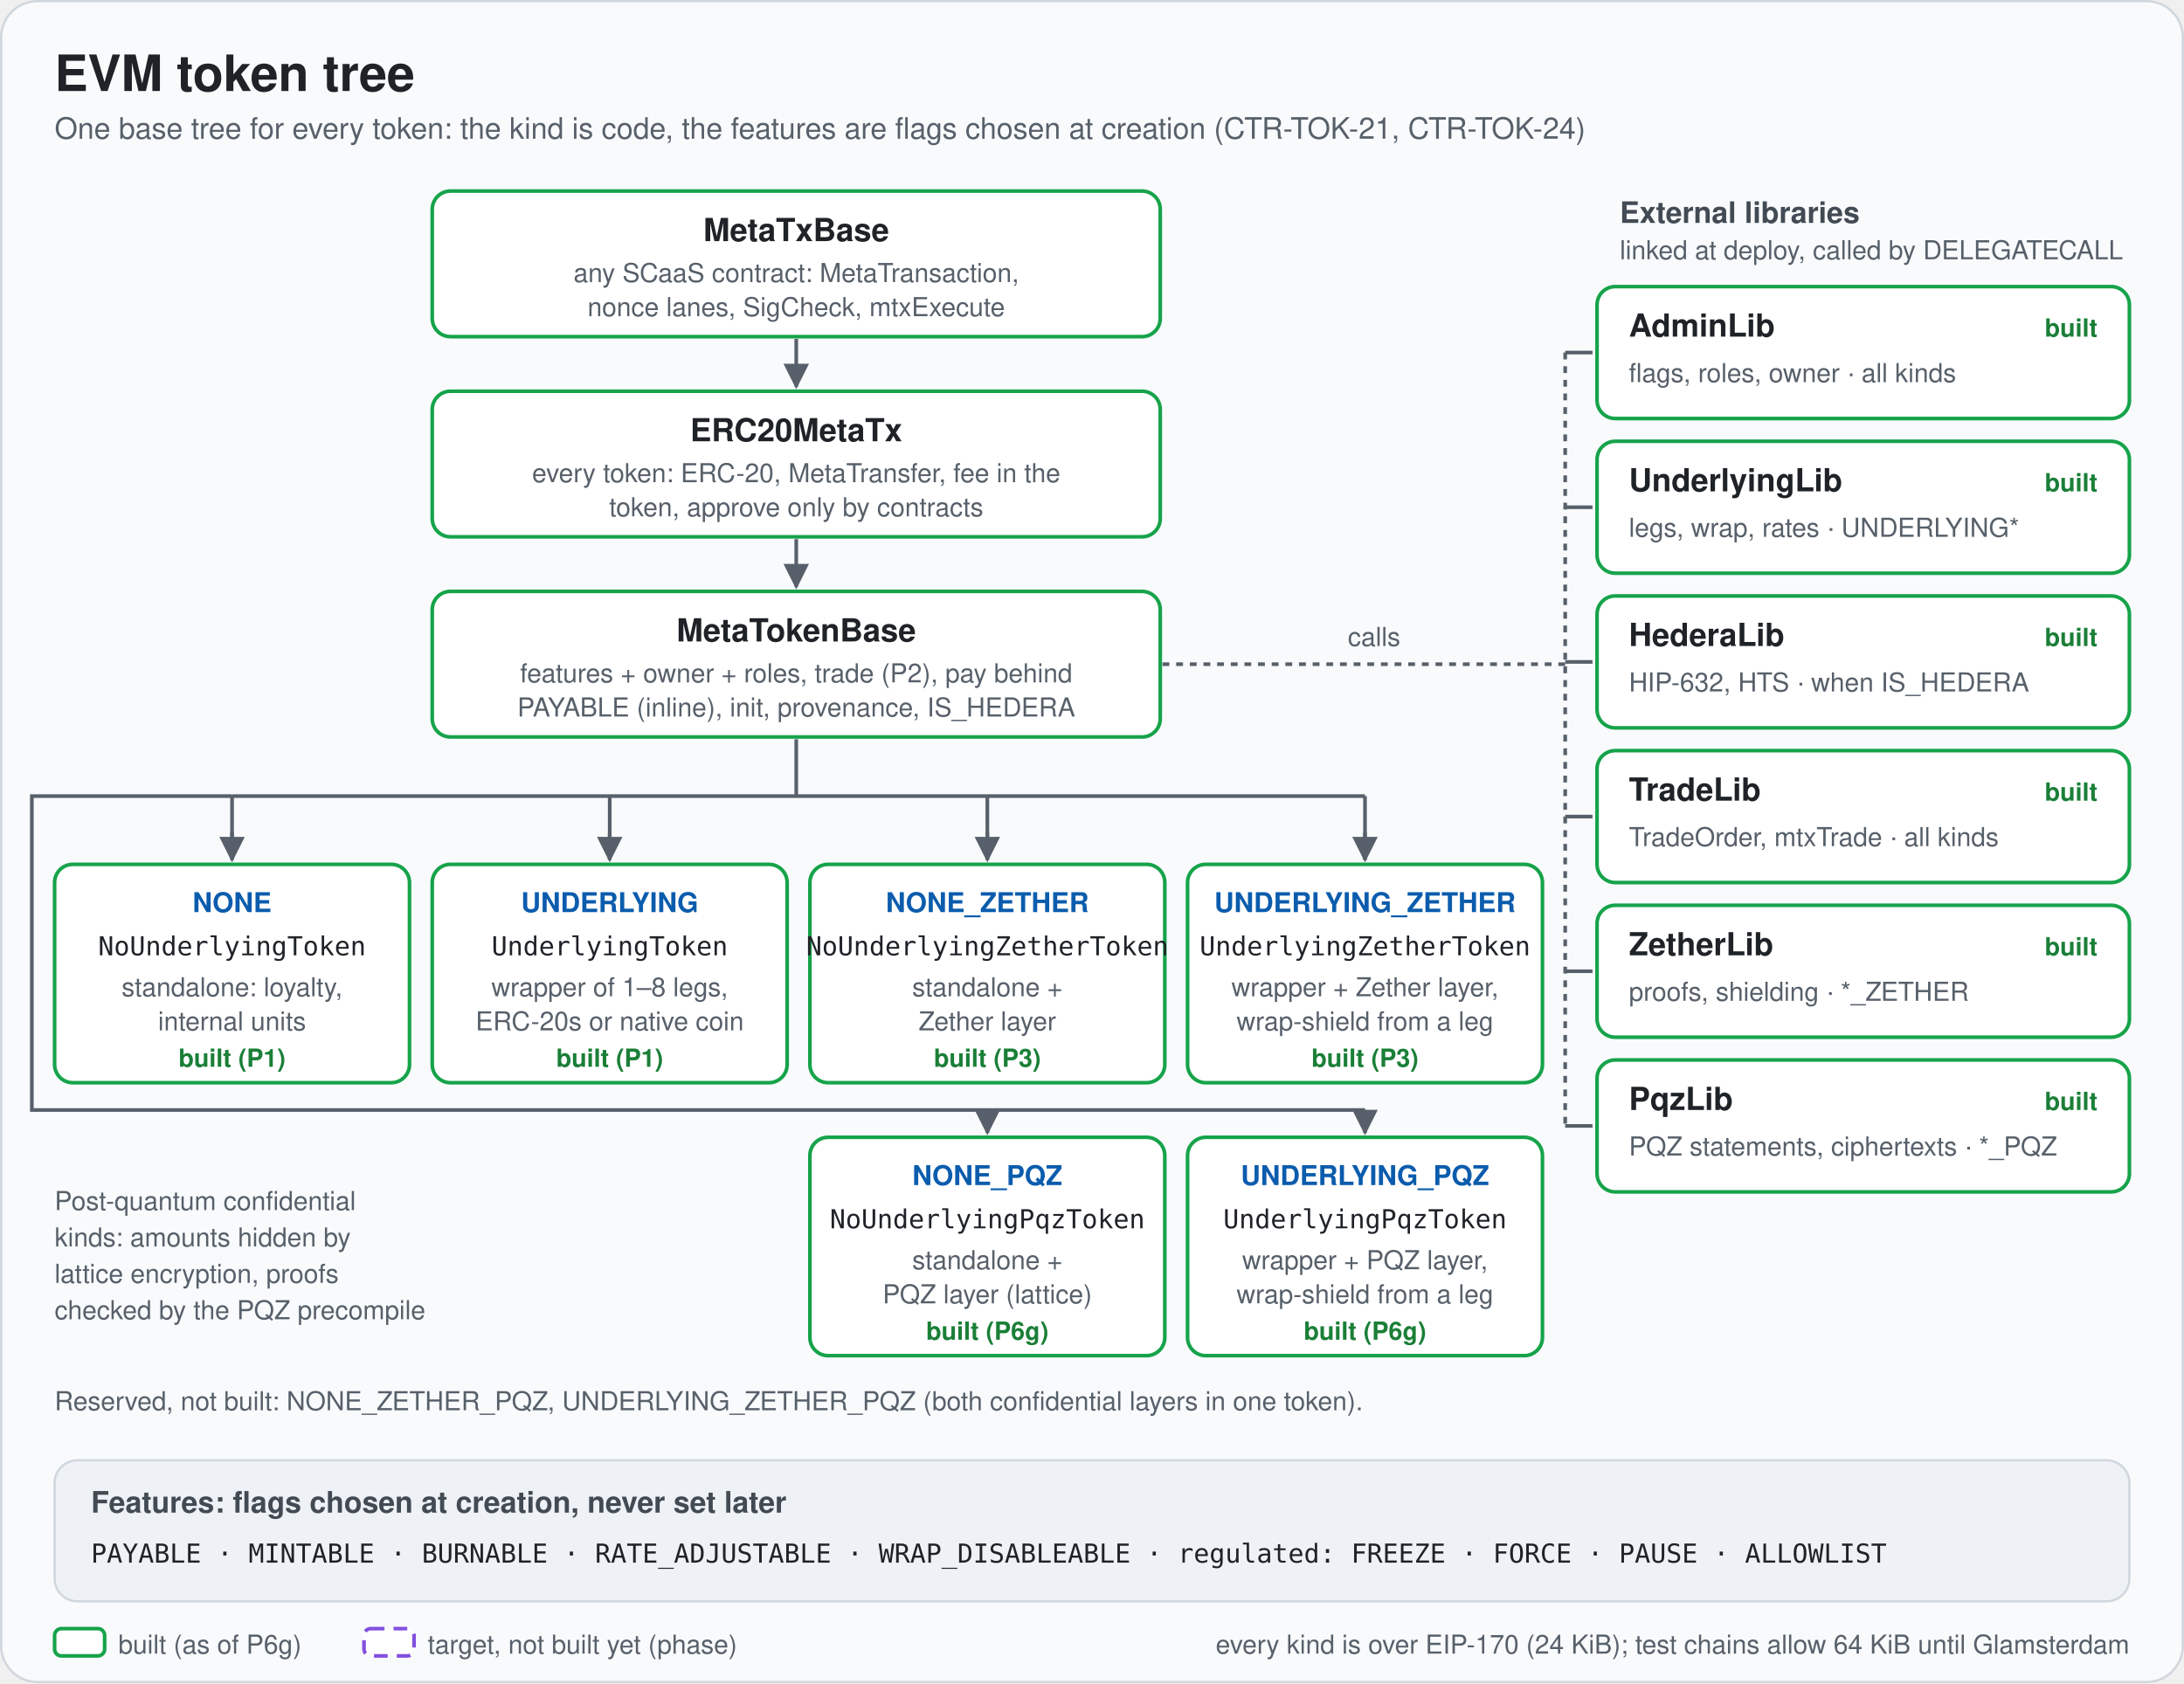
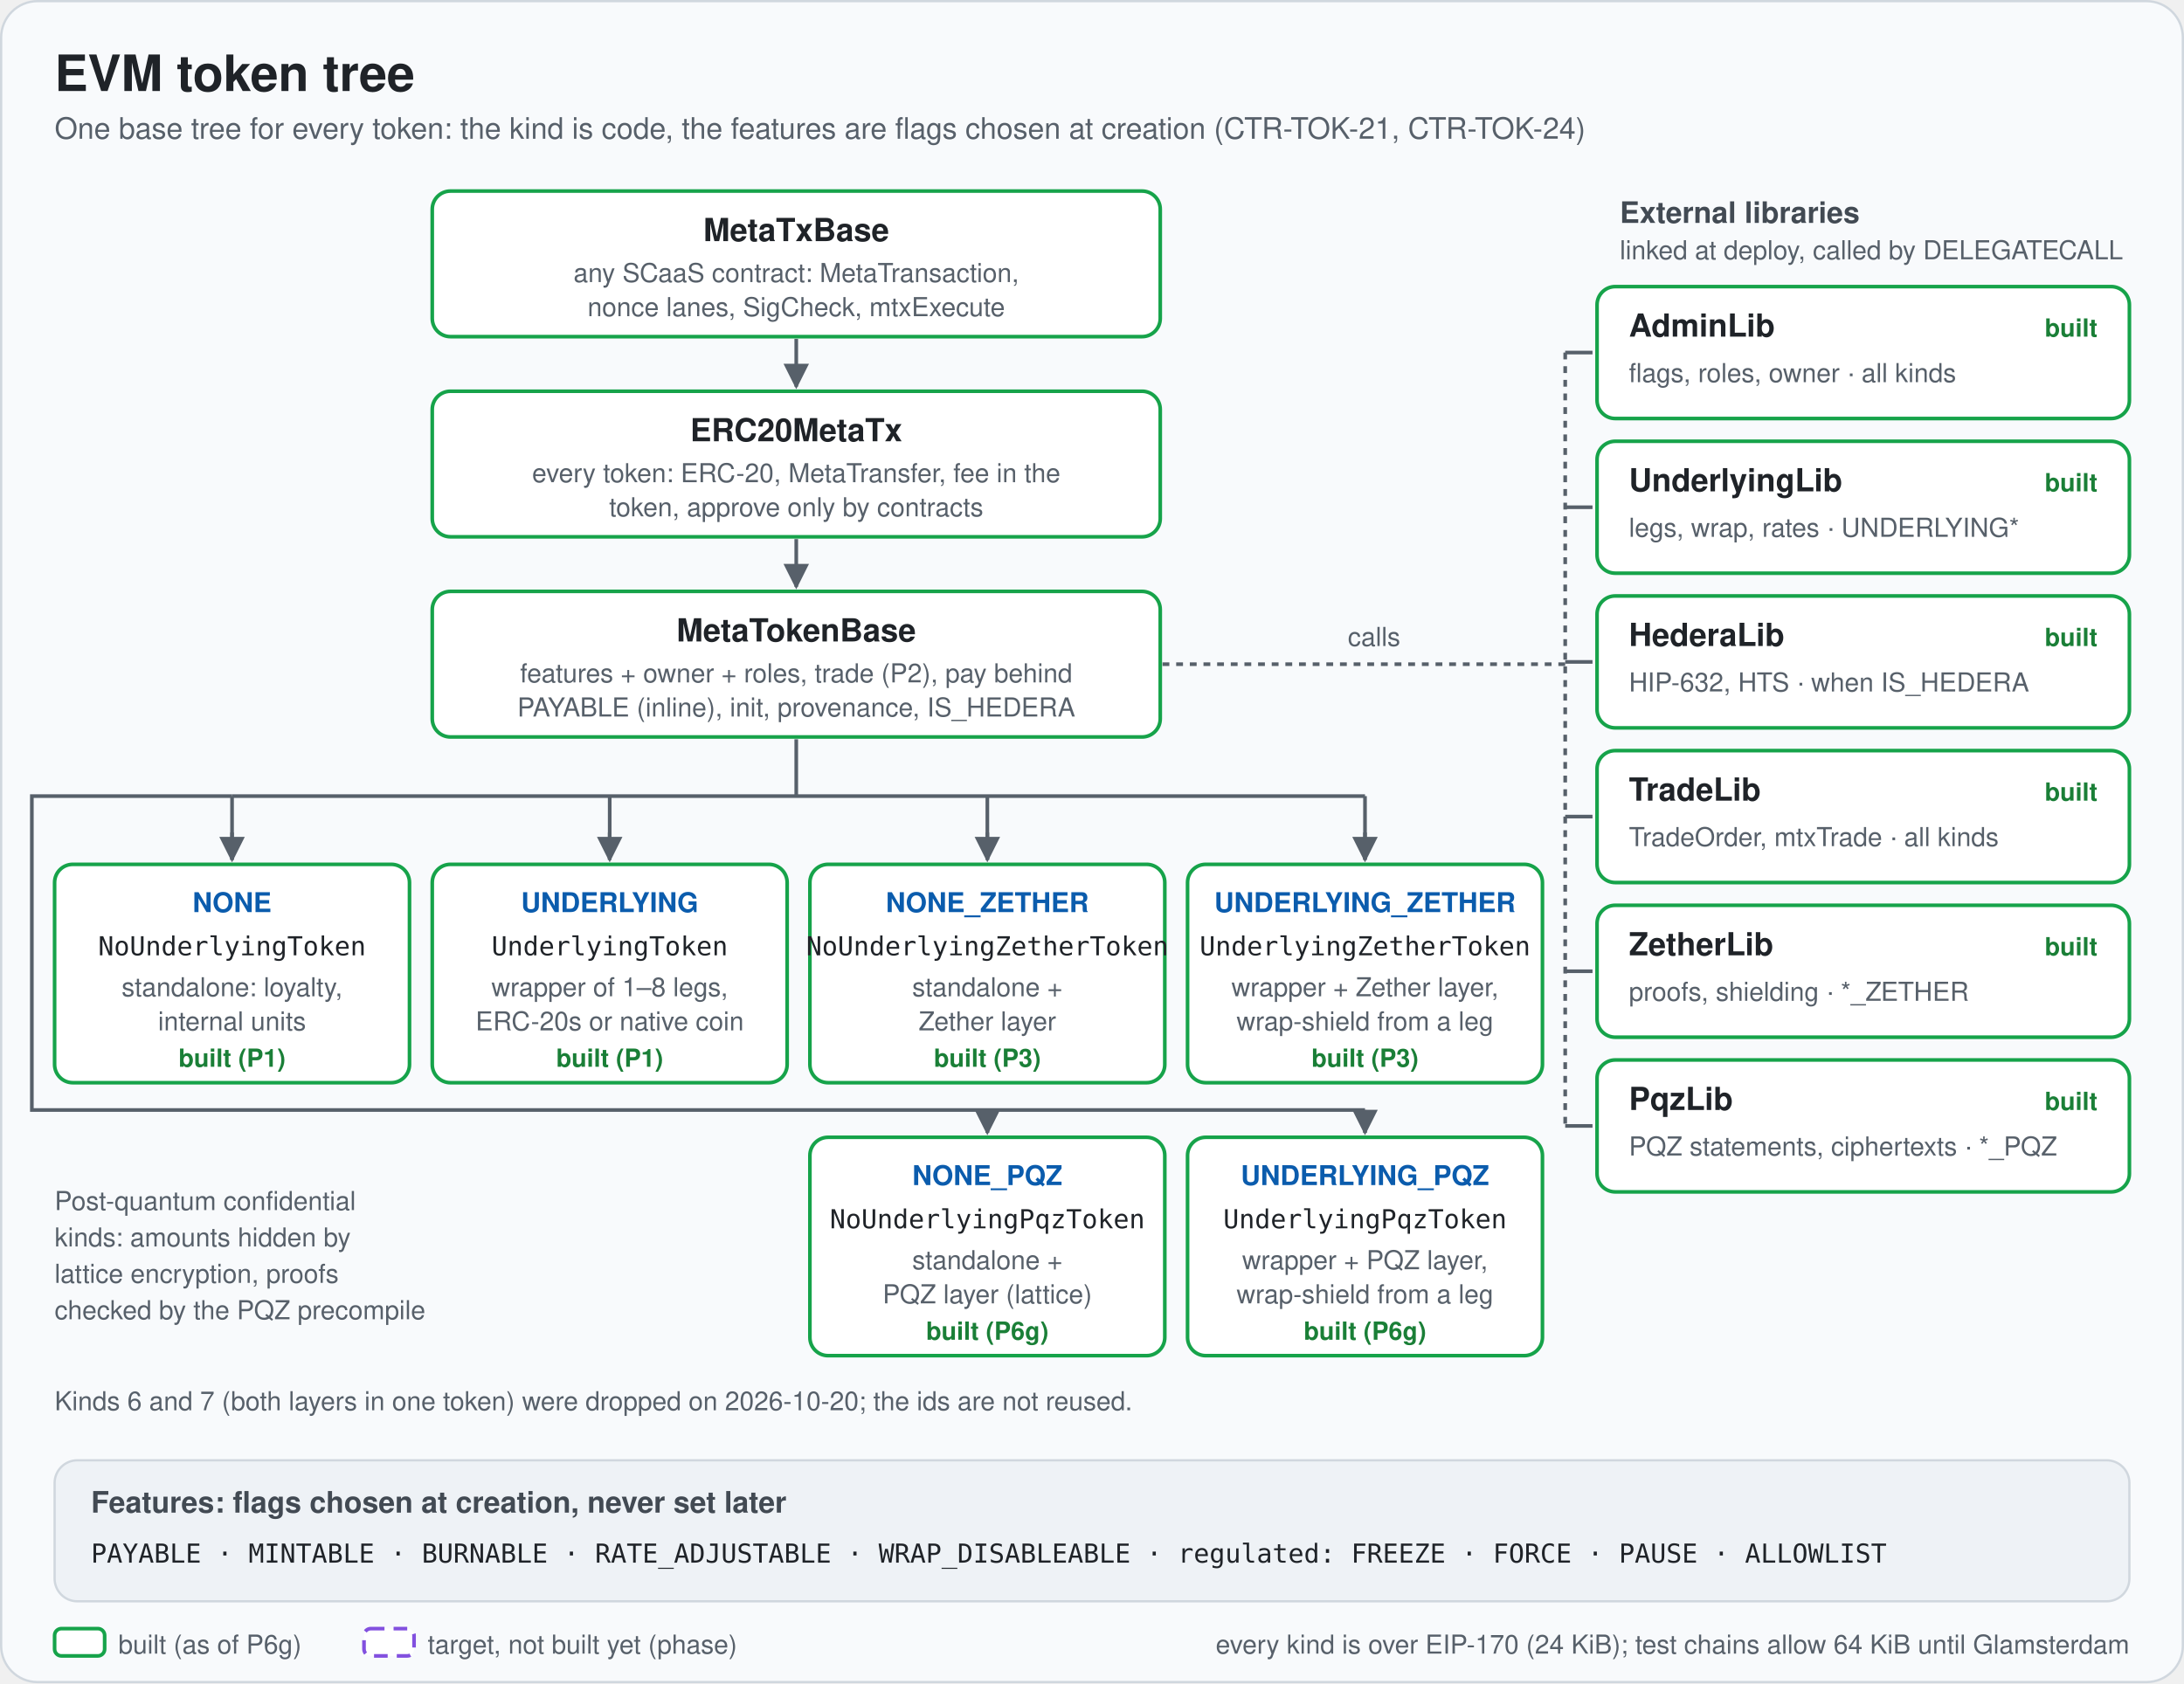
<svg xmlns="http://www.w3.org/2000/svg" width="960" height="740" viewBox="0 0 960 740" role="img" aria-labelledby="t d">
  <defs>
    <marker id="ah" viewBox="0 0 10 10" refX="9" refY="5" markerWidth="7" markerHeight="7" orient="auto-start-reverse">
      <path d="M0 0 L10 5 L0 10 z" fill="#57606a" />
    </marker>
    <style>
      text { font-family: system-ui, -apple-system, "Segoe UI", Helvetica, Arial, sans-serif; fill: #1f2328; }
      .h { font-size: 22px; font-weight: 700; }
      .sub { font-size: 13px; fill: #57606a; }
      .b { font-size: 14px; font-weight: 700; }
      .k { font-size: 12px; font-weight: 700; fill: #0b5cad; }
      .s { font-size: 11.5px; fill: #57606a; }
      .m { font-size: 11.5px; font-family: ui-monospace, SFMono-Regular, Menlo, Consolas, monospace; fill: #1f2328; }
      .sec { font-size: 13px; font-weight: 700; fill: #424a53; }
      .flow { stroke: #57606a; stroke-width: 1.6; fill: none; }
      .built { fill: #ffffff; stroke: #16a34a; stroke-width: 1.6; }
      .target { fill: #ffffff; stroke: #8250df; stroke-width: 1.6; stroke-dasharray: 6 4; }
      .okc { fill: #1a7f37; font-size: 11px; font-weight: 600; }
      .tgc { fill: #8250df; font-size: 11px; font-weight: 600; }
    </style>
  </defs>
  <rect x="0.5" y="0.5" width="959" height="739" rx="16" fill="#f8fafc" stroke="#d0d7de" />
  <text class="h" x="24" y="40">EVM token tree</text>
  <text class="sub" x="24" y="61">One base tree for every token: the kind is code, the features are flags chosen at creation (CTR-TOK-21, CTR-TOK-24)</text>
  <rect class="built" x="190" y="84" width="320" height="64" rx="8" />
  <text class="b" x="350" y="106" text-anchor="middle">MetaTxBase</text>
  <text class="s" x="350" y="124" text-anchor="middle">any SCaaS contract: MetaTransaction,</text>
  <text class="s" x="350" y="139" text-anchor="middle">nonce lanes, SigCheck, mtxExecute</text>
  <line class="flow" x1="350" y1="149" x2="350" y2="170" marker-end="url(#ah)" />
  <rect class="built" x="190" y="172" width="320" height="64" rx="8" />
  <text class="b" x="350" y="194" text-anchor="middle">ERC20MetaTx</text>
  <text class="s" x="350" y="212" text-anchor="middle">every token: ERC-20, MetaTransfer, fee in the</text>
  <text class="s" x="350" y="227" text-anchor="middle">token, approve only by contracts</text>
  <line class="flow" x1="350" y1="237" x2="350" y2="258" marker-end="url(#ah)" />
  <rect class="built" x="190" y="260" width="320" height="64" rx="8" />
  <text class="b" x="350" y="282" text-anchor="middle">MetaTokenBase</text>
  <text class="s" x="350" y="300" text-anchor="middle">features + owner + roles, trade (P2), pay behind</text>
  <text class="s" x="350" y="315" text-anchor="middle">PAYABLE (inline), init, provenance, IS_HEDERA</text>
  <path class="flow" d="M350 325 V350 M102 350 H600 M102 350 V378 M268 350 V378 M434 350 V378 M600 350 V378" />
  <line class="flow" x1="102" y1="366" x2="102" y2="378" marker-end="url(#ah)" />
  <line class="flow" x1="268" y1="366" x2="268" y2="378" marker-end="url(#ah)" />
  <line class="flow" x1="434" y1="366" x2="434" y2="378" marker-end="url(#ah)" />
  <line class="flow" x1="600" y1="366" x2="600" y2="378" marker-end="url(#ah)" />
  <rect class="built" x="24" y="380" width="156" height="96" rx="8" />
  <text class="k" x="102" y="401" text-anchor="middle">NONE</text>
  <text class="m" x="102" y="420" text-anchor="middle">NoUnderlyingToken</text>
  <text class="s" x="102" y="438" text-anchor="middle">standalone: loyalty,</text>
  <text class="s" x="102" y="453" text-anchor="middle">internal units</text>
  <text class="okc" x="102" y="469" text-anchor="middle">built (P1)</text>
  <rect class="built" x="190" y="380" width="156" height="96" rx="8" />
  <text class="k" x="268" y="401" text-anchor="middle">UNDERLYING</text>
  <text class="m" x="268" y="420" text-anchor="middle">UnderlyingToken</text>
  <text class="s" x="268" y="438" text-anchor="middle">wrapper of 1–8 legs,</text>
  <text class="s" x="268" y="453" text-anchor="middle">ERC-20s or native coin</text>
  <text class="okc" x="268" y="469" text-anchor="middle">built (P1)</text>
  <rect class="built" x="356" y="380" width="156" height="96" rx="8" />
  <text class="k" x="434" y="401" text-anchor="middle">NONE_ZETHER</text>
  <text class="m" x="434" y="420" text-anchor="middle" font-size="10.5">NoUnderlyingZetherToken</text>
  <text class="s" x="434" y="438" text-anchor="middle">standalone +</text>
  <text class="s" x="434" y="453" text-anchor="middle">Zether layer</text>
  <text class="okc" x="434" y="469" text-anchor="middle">built (P3)</text>
  <rect class="built" x="522" y="380" width="156" height="96" rx="8" />
  <text class="k" x="600" y="401" text-anchor="middle">UNDERLYING_ZETHER</text>
  <text class="m" x="600" y="420" text-anchor="middle" font-size="10.5">UnderlyingZetherToken</text>
  <text class="s" x="600" y="438" text-anchor="middle">wrapper + Zether layer,</text>
  <text class="s" x="600" y="453" text-anchor="middle">wrap-shield from a leg</text>
  <text class="okc" x="600" y="469" text-anchor="middle">built (P3)</text>
  <path class="flow" d="M102 350 H14 V488 H600 M434 488 V498 M600 488 V498" />
  <line class="flow" x1="434" y1="490" x2="434" y2="498" marker-end="url(#ah)" />
  <line class="flow" x1="600" y1="490" x2="600" y2="498" marker-end="url(#ah)" />
  <rect class="built" x="356" y="500" width="156" height="96" rx="8" />
  <text class="k" x="434" y="521" text-anchor="middle">NONE_PQZ</text>
  <text class="m" x="434" y="540" text-anchor="middle" font-size="10.5">NoUnderlyingPqzToken</text>
  <text class="s" x="434" y="558" text-anchor="middle">standalone +</text>
  <text class="s" x="434" y="573" text-anchor="middle">PQZ layer (lattice)</text>
  <text class="okc" x="434" y="589" text-anchor="middle">built (P6g)</text>
  <rect class="built" x="522" y="500" width="156" height="96" rx="8" />
  <text class="k" x="600" y="521" text-anchor="middle">UNDERLYING_PQZ</text>
  <text class="m" x="600" y="540" text-anchor="middle" font-size="10.5">UnderlyingPqzToken</text>
  <text class="s" x="600" y="558" text-anchor="middle">wrapper + PQZ layer,</text>
  <text class="s" x="600" y="573" text-anchor="middle">wrap-shield from a leg</text>
  <text class="okc" x="600" y="589" text-anchor="middle">built (P6g)</text>
  <text class="s" x="24" y="532">Post-quantum confidential</text>
  <text class="s" x="24" y="548">kinds: amounts hidden by</text>
  <text class="s" x="24" y="564">lattice encryption, proofs</text>
  <text class="s" x="24" y="580">checked by the PQZ precompile</text>
-   <text class="s" x="24" y="620">Reserved, not built: NONE_ZETHER_PQZ, UNDERLYING_ZETHER_PQZ (both confidential layers in one token).</text>
+   <text class="s" x="24" y="620">Kinds 6 and 7 (both layers in one token) were dropped on 2026-10-20; the ids are not reused.</text>
  <text class="sec" x="712" y="98">External libraries</text>
  <text class="s" x="712" y="114">linked at deploy, called by DELEGATECALL</text>
  <path class="flow" stroke-dasharray="3 3" d="M511 292 H688 M688 155 V495" />
  <path class="flow" d="M688 155 H700 M688 223 H700 M688 291 H700 M688 359 H700 M688 427 H700 M688 495 H700" />
  <text class="s" x="604" y="284" text-anchor="middle">calls</text>
  <rect class="built" x="702" y="126" width="234" height="58" rx="8" />
  <text class="b" x="716" y="148">AdminLib</text>
  <text class="okc" x="922" y="148" text-anchor="end">built</text>
  <text class="s" x="716" y="168">flags, roles, owner · all kinds</text>
  <rect class="built" x="702" y="194" width="234" height="58" rx="8" />
  <text class="b" x="716" y="216">UnderlyingLib</text>
  <text class="okc" x="922" y="216" text-anchor="end">built</text>
  <text class="s" x="716" y="236">legs, wrap, rates · UNDERLYING*</text>
  <rect class="built" x="702" y="262" width="234" height="58" rx="8" />
  <text class="b" x="716" y="284">HederaLib</text>
  <text class="okc" x="922" y="284" text-anchor="end">built</text>
  <text class="s" x="716" y="304">HIP-632, HTS · when IS_HEDERA</text>
  <rect class="built" x="702" y="330" width="234" height="58" rx="8" />
  <text class="b" x="716" y="352">TradeLib</text>
  <text class="okc" x="922" y="352" text-anchor="end">built</text>
  <text class="s" x="716" y="372">TradeOrder, mtxTrade · all kinds</text>
  <rect class="built" x="702" y="398" width="234" height="58" rx="8" />
  <text class="b" x="716" y="420">ZetherLib</text>
  <text class="okc" x="922" y="420" text-anchor="end">built</text>
  <text class="s" x="716" y="440">proofs, shielding · *_ZETHER</text>
  <rect class="built" x="702" y="466" width="234" height="58" rx="8" />
  <text class="b" x="716" y="488">PqzLib</text>
  <text class="okc" x="922" y="488" text-anchor="end">built</text>
  <text class="s" x="716" y="508">PQZ statements, ciphertexts · *_PQZ</text>
  <rect x="24" y="642" width="912" height="62" rx="10" fill="#eef2f6" stroke="#d0d7de" />
  <text class="sec" x="40" y="665">Features: flags chosen at creation, never set later</text>
  <text class="m" x="40" y="687">PAYABLE · MINTABLE · BURNABLE · RATE_ADJUSTABLE · WRAP_DISABLEABLE · regulated: FREEZE · FORCE · PAUSE · ALLOWLIST</text>
  <rect class="built" x="24" y="716" width="22" height="12" rx="3" />
  <text class="s" x="52" y="727">built (as of P6g)</text>
  <rect class="target" x="160" y="716" width="22" height="12" rx="3" />
  <text class="s" x="188" y="727">target, not built yet (phase)</text>
  <text class="s" x="936" y="727" text-anchor="end">every kind is over EIP-170 (24 KiB); test chains allow 64 KiB until Glamsterdam</text>
</svg>
